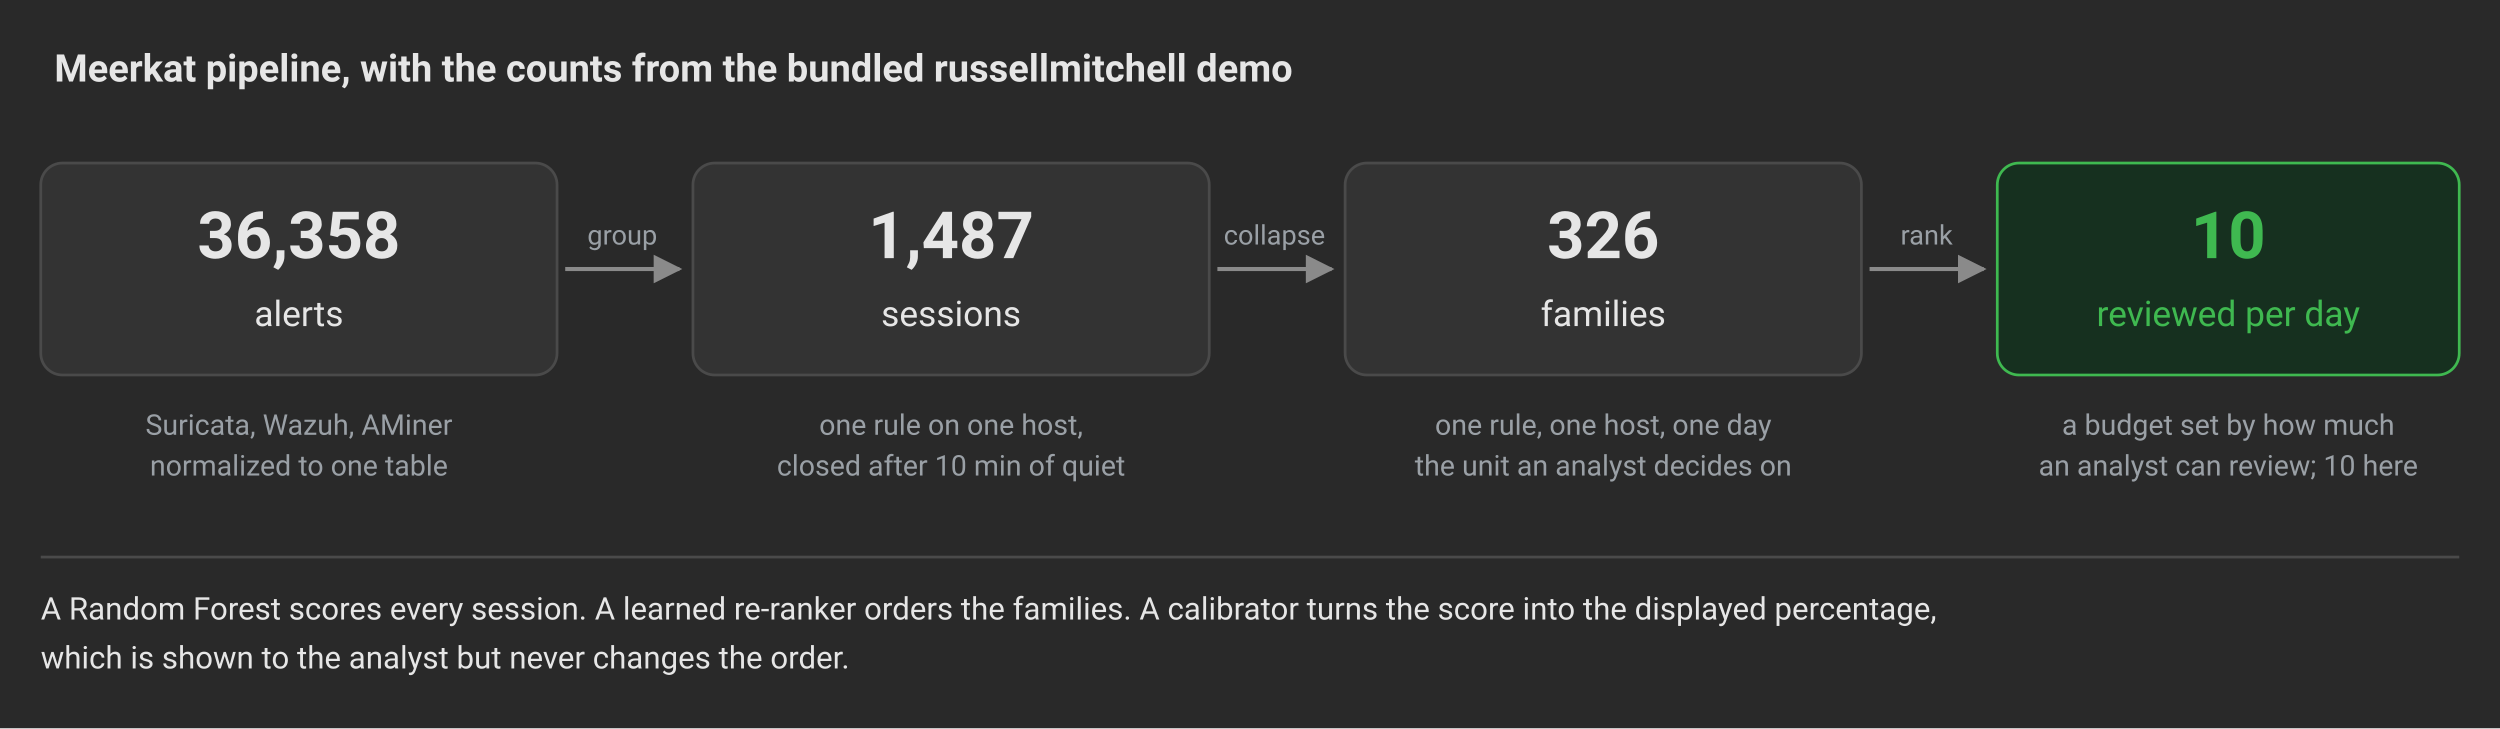
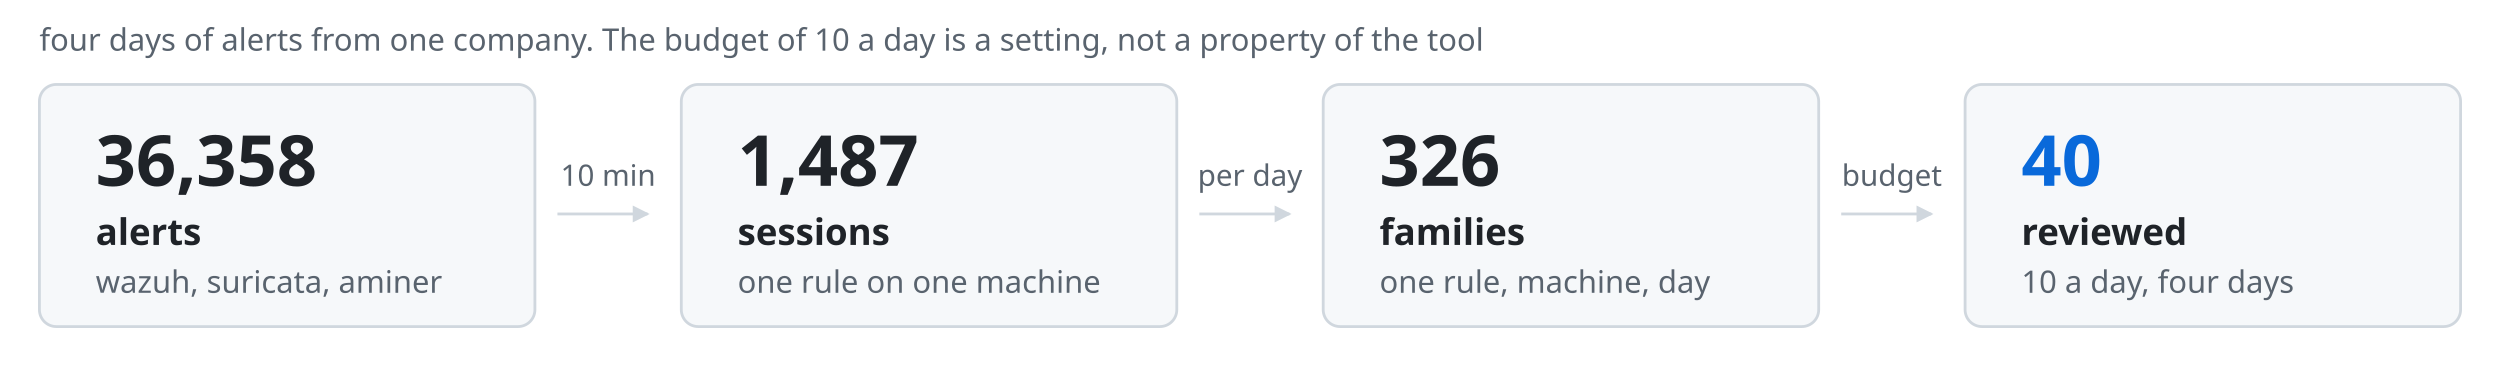
- <svg xmlns="http://www.w3.org/2000/svg" viewBox="0 0 920 268" width="920" height="268" font-family="Segoe UI, Roboto, Helvetica Neue, Helvetica, Arial, sans-serif">
-   <rect x="0" y="0" width="920" height="268" fill="#292929" />
-   <text x="20" y="30" font-size="14" font-weight="600" fill="#e6e6e6">Meerkat pipeline, with the counts from the bundled russellmitchell demo</text>
+ <svg xmlns="http://www.w3.org/2000/svg" viewBox="0 0 888 136" width="888" height="136" role="img" aria-labelledby="t">
+   <style>
+     text { font-family: -apple-system, BlinkMacSystemFont, "Segoe UI", "Noto Sans", Helvetica, Arial, sans-serif; }
+     .box  { fill: #f6f8fa; stroke: #d0d7de; }
+     .num  { fill: #1f2328; font-size: 25px; font-weight: 600; }
+     .last { fill: #0969da; }
+     .name { fill: #1f2328; font-size: 13px; font-weight: 600; }
+     .note { fill: #59636e; font-size: 11px; }
+     .edge { stroke: #d0d7de; }
+     .head { fill: #d0d7de; }
+     .step { fill: #59636e; font-size: 10.5px; }
+     @media (prefers-color-scheme: dark) {
+       .box  { fill: #161b22; stroke: #30363d; }
+       .num  { fill: #e6edf3; }
+       .last { fill: #4493f8; }
+       .name { fill: #e6edf3; }
+       .note { fill: #8b949e; }
+       .edge { stroke: #30363d; }
+       .head { fill: #30363d; }
+       .step { fill: #8b949e; }
+     }
+   </style>
  <defs>
-     <marker id="arrow" viewBox="0 0 10 10" refX="9" refY="5" markerWidth="7" markerHeight="7" orient="auto-start-reverse">
-       <path d="M 0 0 L 10 5 L 0 10 z" fill="#8a8a8a" />
+     <marker id="a" viewBox="0 0 8 8" refX="7" refY="4" markerWidth="6" markerHeight="6" orient="auto">
+       <path class="head" d="M0 0 L8 4 L0 8 z" />
    </marker>
  </defs>
-   <rect x="15" y="60" width="190" height="78" rx="8" fill="#333333" stroke="#4a4a4a" />
-   <text x="110" y="95" text-anchor="middle" font-size="24" font-weight="700" fill="#e6e6e6">36,358</text>
-   <text x="110" y="120" text-anchor="middle" font-size="13" fill="#e6e6e6">alerts</text>
-   <text x="110" y="160" text-anchor="middle" font-size="10.5" fill="#9aa0a6">Suricata, Wazuh, AMiner</text>
-   <text x="110" y="175" text-anchor="middle" font-size="10.5" fill="#9aa0a6">normalized to one table</text>
-   <rect x="255" y="60" width="190" height="78" rx="8" fill="#333333" stroke="#4a4a4a" />
-   <text x="350" y="95" text-anchor="middle" font-size="24" font-weight="700" fill="#e6e6e6">1,487</text>
-   <text x="350" y="120" text-anchor="middle" font-size="13" fill="#e6e6e6">sessions</text>
-   <text x="350" y="160" text-anchor="middle" font-size="10.5" fill="#9aa0a6">one rule on one host,</text>
-   <text x="350" y="175" text-anchor="middle" font-size="10.5" fill="#9aa0a6">closed after 10 min of quiet</text>
-   <rect x="495" y="60" width="190" height="78" rx="8" fill="#333333" stroke="#4a4a4a" />
-   <text x="590" y="95" text-anchor="middle" font-size="24" font-weight="700" fill="#e6e6e6">326</text>
-   <text x="590" y="120" text-anchor="middle" font-size="13" fill="#e6e6e6">families</text>
-   <text x="590" y="160" text-anchor="middle" font-size="10.5" fill="#9aa0a6">one rule, one host, one day</text>
-   <text x="590" y="175" text-anchor="middle" font-size="10.5" fill="#9aa0a6">the unit an analyst decides on</text>
-   <rect x="735" y="60" width="170" height="78" rx="8" fill="#16301f" stroke="#3fb950" />
-   <text x="820" y="95" text-anchor="middle" font-size="24" font-weight="700" fill="#3fb950">10</text>
-   <text x="820" y="120" text-anchor="middle" font-size="13" fill="#3fb950">reviewed per day</text>
-   <text x="820" y="160" text-anchor="middle" font-size="10.5" fill="#9aa0a6">a budget set by how much</text>
-   <text x="820" y="175" text-anchor="middle" font-size="10.5" fill="#9aa0a6">an analyst can review; 10 here</text>
-   <line x1="208" y1="99" x2="250" y2="99" stroke="#8a8a8a" stroke-width="1.5" marker-end="url(#arrow)" />
-   <text x="229" y="90" text-anchor="middle" font-size="10" fill="#9aa0a6">group</text>
-   <line x1="448" y1="99" x2="490" y2="99" stroke="#8a8a8a" stroke-width="1.5" marker-end="url(#arrow)" />
-   <text x="469" y="90" text-anchor="middle" font-size="10" fill="#9aa0a6">collapse</text>
-   <line x1="688" y1="99" x2="730" y2="99" stroke="#8a8a8a" stroke-width="1.5" marker-end="url(#arrow)" />
-   <text x="709" y="90" text-anchor="middle" font-size="10" fill="#9aa0a6">rank</text>
-   <line x1="15" y1="205" x2="905" y2="205" stroke="#4a4a4a" />
-   <text x="15" y="228" font-size="11.5" fill="#e6e6e6">A Random Forest scores every session. A learned re-ranker orders the families. A calibrator turns the score into the displayed percentage,</text>
-   <text x="15" y="246" font-size="11.5" fill="#e6e6e6">which is shown to the analyst but never changes the order.</text>
+   <text class="note" x="14" y="18">four days of alerts from one company. The budget of 10 a day is a setting, not a property of the tool</text>
+   <rect class="box" x="14" y="30" width="176" height="86" rx="6" />
+   <text class="num" x="34" y="66">36,358</text>
+   <text class="name" x="34" y="87">alerts</text>
+   <text class="note" x="34" y="104">wazuh, suricata, aminer</text>
+   <rect class="box" x="242" y="30" width="176" height="86" rx="6" />
+   <text class="num" x="262" y="66">1,487</text>
+   <text class="name" x="262" y="87">sessions</text>
+   <text class="note" x="262" y="104">one rule on one machine</text>
+   <rect class="box" x="470" y="30" width="176" height="86" rx="6" />
+   <text class="num" x="490" y="66">326</text>
+   <text class="name" x="490" y="87">families</text>
+   <text class="note" x="490" y="104">one rule, machine, day</text>
+   <rect class="box" x="698" y="30" width="176" height="86" rx="6" />
+   <text class="num last" x="718" y="66">40</text>
+   <text class="name" x="718" y="87">reviewed</text>
+   <text class="note" x="718" y="104">10 a day, four days</text>
+   <text class="step" x="216" y="66" text-anchor="middle">10 min</text>
+   <line class="edge" x1="198" y1="76" x2="230" y2="76" marker-end="url(#a)" />
+   <text class="step" x="444" y="66" text-anchor="middle">per day</text>
+   <line class="edge" x1="426" y1="76" x2="458" y2="76" marker-end="url(#a)" />
+   <text class="step" x="672" y="66" text-anchor="middle">budget</text>
+   <line class="edge" x1="654" y1="76" x2="686" y2="76" marker-end="url(#a)" />
</svg>
